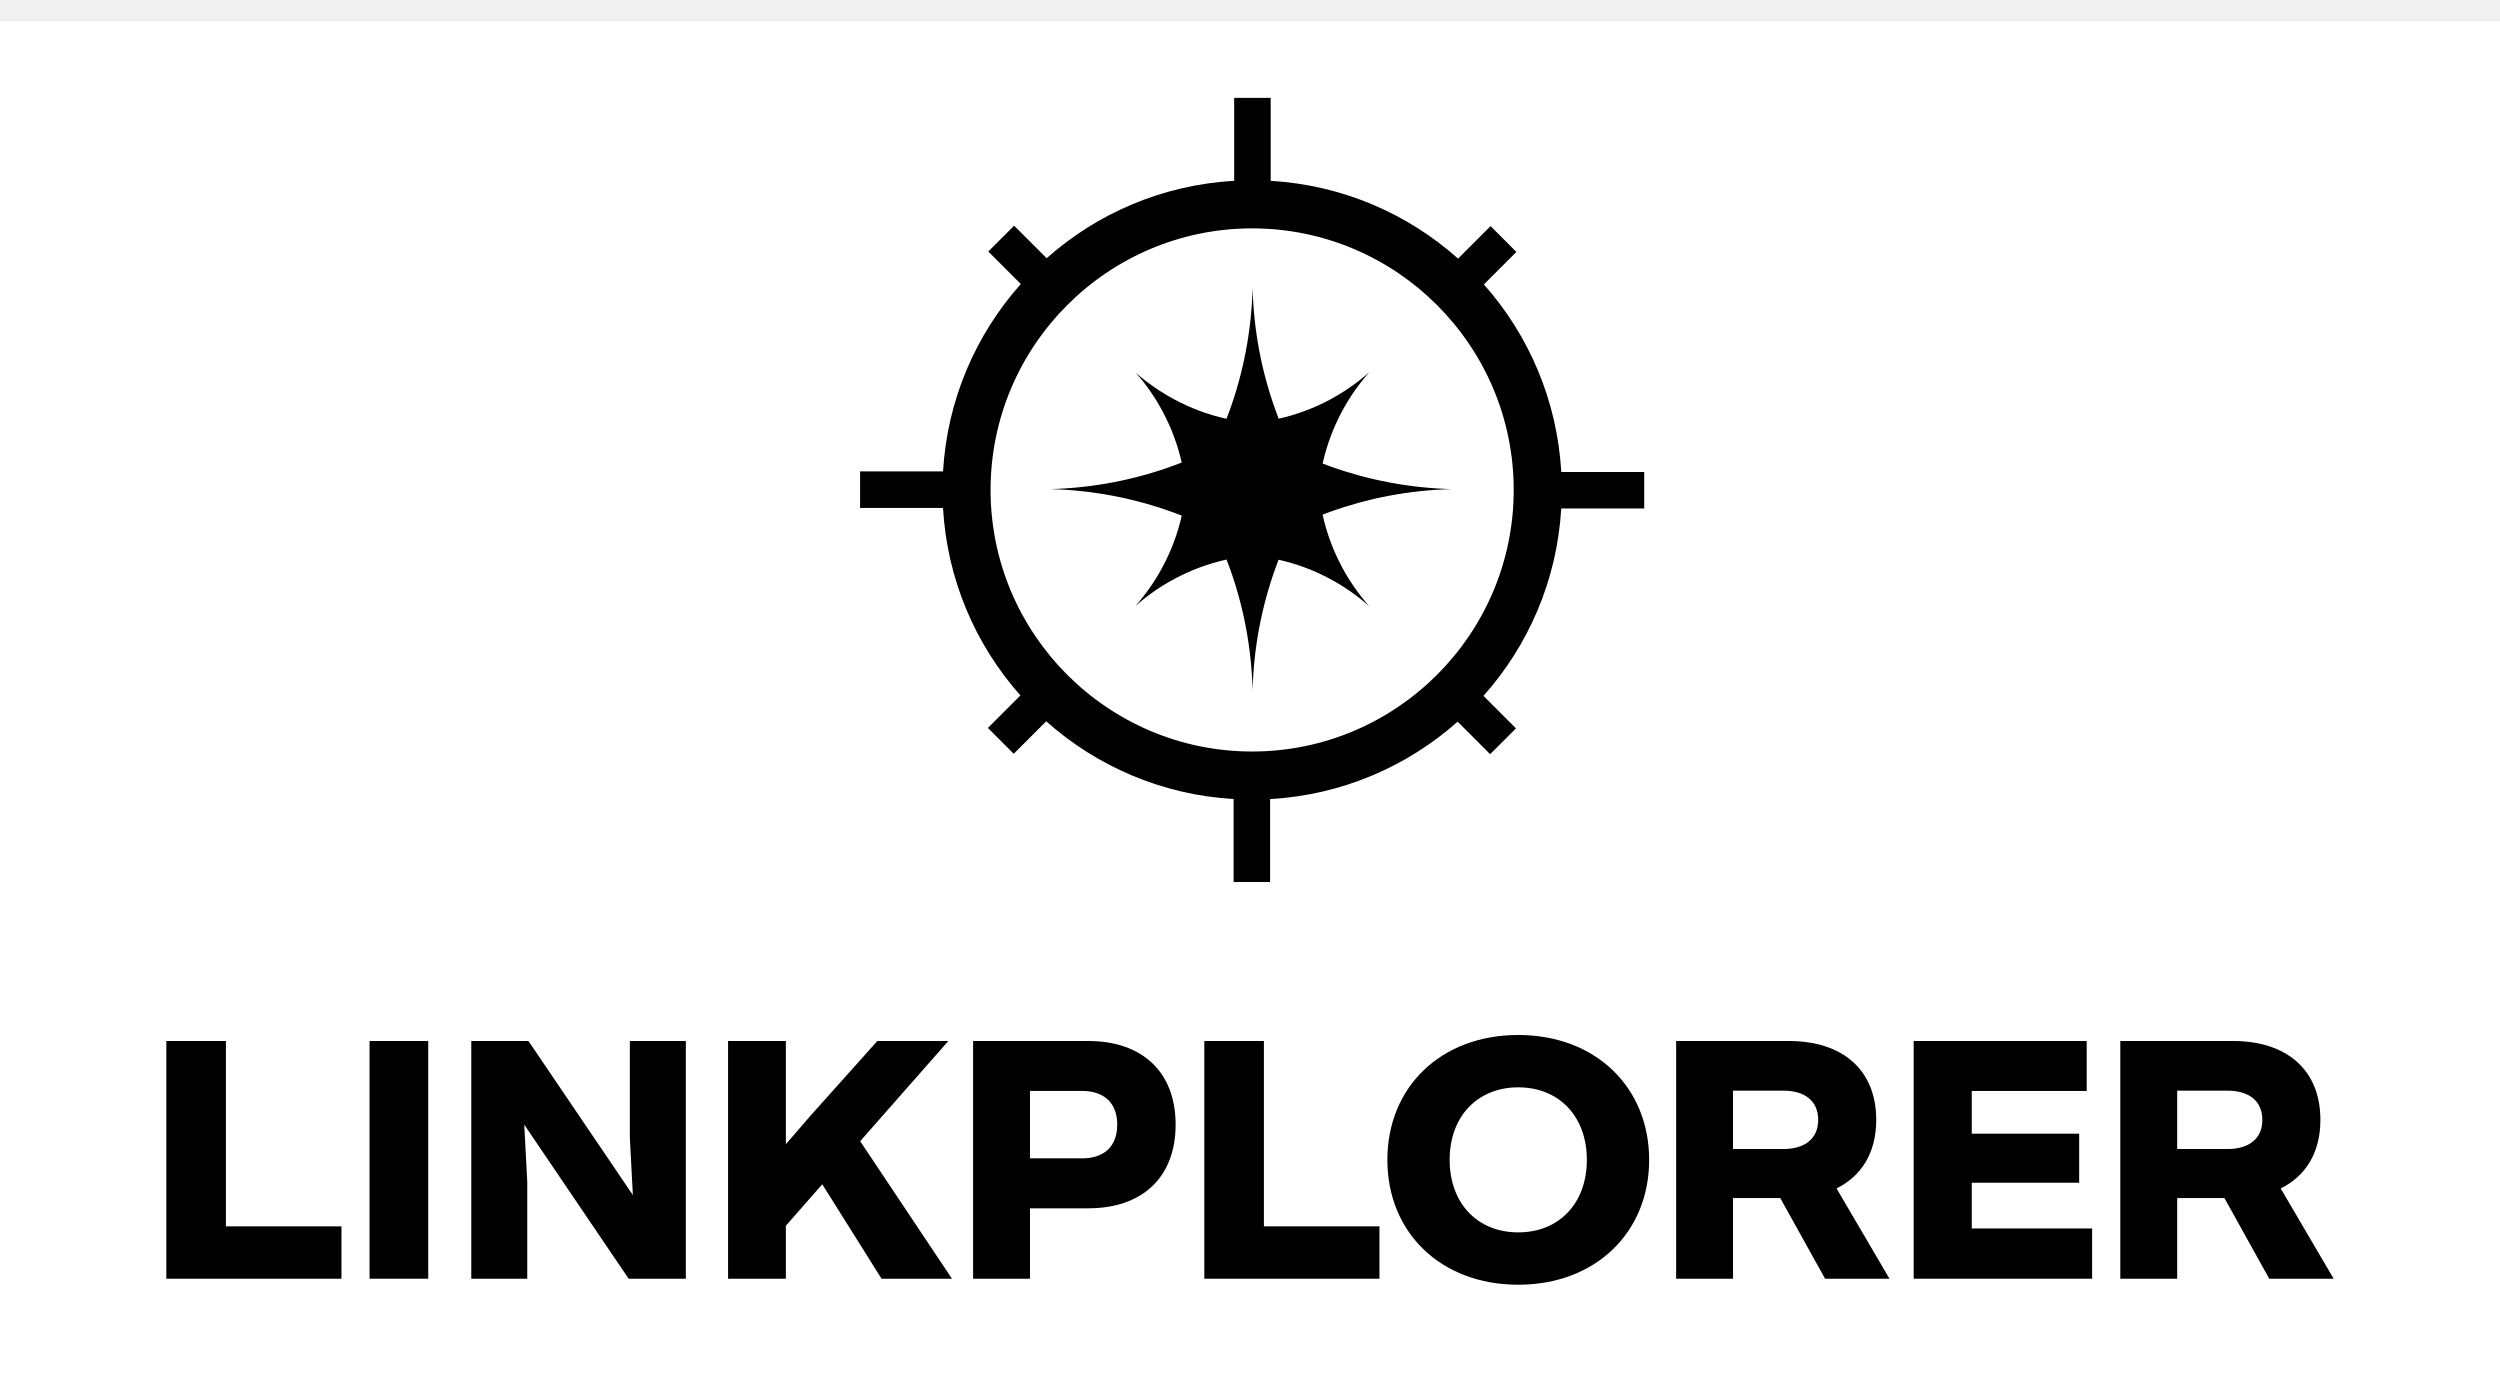
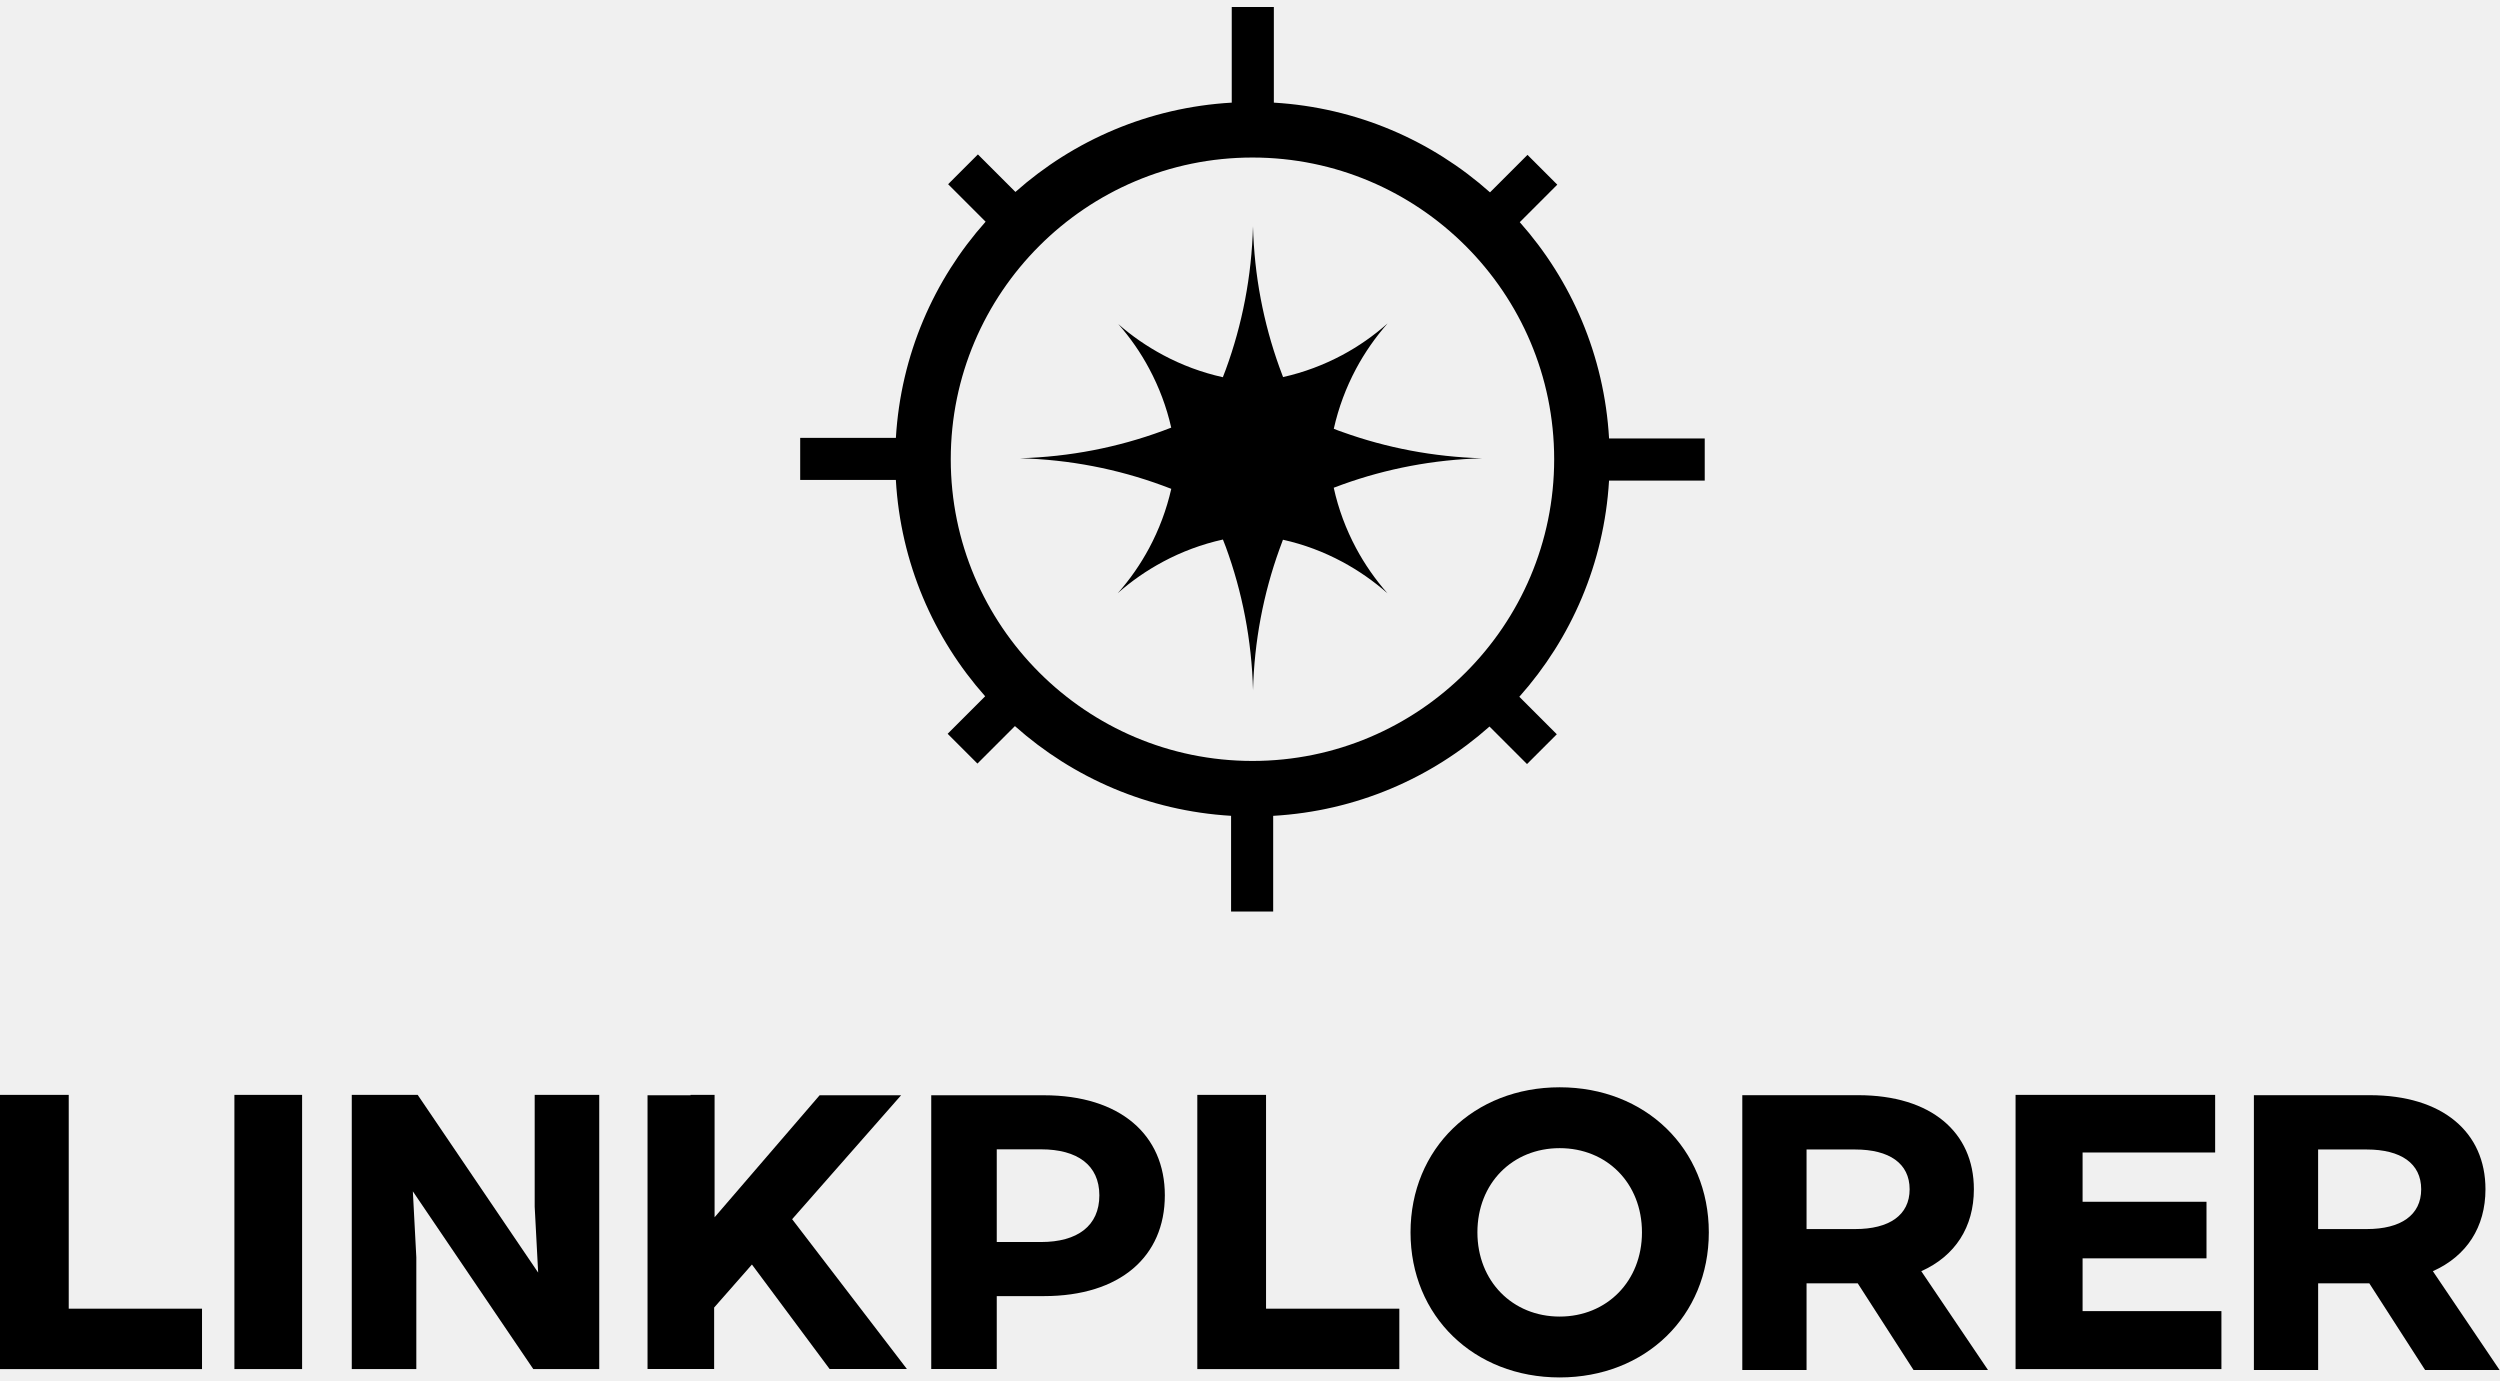
- <svg xmlns="http://www.w3.org/2000/svg" version="1.1" id="Layer_1" x="0px" y="0px" viewBox="0 0 1030.075 568.675" style="enable-background:new 0 0 1030.075 568.675;" xml:space="preserve">
-   <rect x="-0.47" y="8.749" style="fill:#FFFFFF;" width="1031.015" height="568.351" />
+ <svg xmlns="http://www.w3.org/2000/svg" version="1.1" id="Layer_1" x="0px" y="0px" viewBox="0 0 893 493" style="enable-background:new 0 0 893 493;" xml:space="preserve">
+   <style type="text/css">
+ 	.st0{fill:#FFFFFF;}
+ 	.st1{fill:#0054C0;}
+ </style>
  <g>
    <g>
-       <path d="M677.464,209.512v-15.045h-34.169c-1.701-29.6-13.421-56.449-31.898-77.269l13.399-13.398l-10.638-10.638l-13.391,13.391    c-20.788-18.519-47.615-30.291-77.206-32.046v-34.18h-15.044v34.169c-29.601,1.701-56.45,13.421-77.269,31.898l-13.399-13.399    l-10.638,10.638l13.391,13.391c-18.519,20.788-30.291,47.616-32.046,77.206h-34.18v15.045h34.168    c1.701,29.6,13.421,56.449,31.898,77.269l-13.399,13.399l10.638,10.638l13.391-13.391c20.789,18.519,47.616,30.291,77.207,32.046    v34.18h15.044v-34.169c29.6-1.701,56.449-13.421,77.268-31.898l13.398,13.399l10.638-10.638l-13.391-13.391    c18.519-20.789,30.291-47.616,32.046-77.206H677.464z M515.92,309.646c-59.427,0-107.774-48.347-107.774-107.774    c0-59.427,48.347-107.774,107.774-107.774c59.427,0,107.774,48.347,107.774,107.774    C623.694,261.298,575.346,309.646,515.92,309.646z" />
-       <path d="M552.912,233.597c3.108,5.833,6.915,11.261,11.239,16.171c-4.91-4.347-10.338-8.131-16.171-11.261    c-6.599-3.536-13.694-6.216-21.172-7.883c-0.451,1.149-0.878,2.297-1.284,3.468c-5.676,15.766-8.964,32.681-9.415,50.294    c-0.473-17.928-3.851-35.136-9.707-51.149c-0.338-0.901-0.676-1.802-1.036-2.68c-7.568,1.667-14.752,4.369-21.397,7.928    c-5.811,3.108-11.239,6.869-16.149,11.216c4.347-4.91,8.108-10.316,11.216-16.126c3.514-6.577,6.194-13.671,7.883-21.126    c-1.036-0.405-2.072-0.788-3.108-1.171c-15.969-5.879-33.131-9.28-51.014-9.752c17.883-0.496,35.046-3.897,51.014-9.775    c1.036-0.36,2.072-0.766,3.086-1.171c-1.667-7.433-4.347-14.482-7.838-21.014c-3.063-5.766-6.802-11.126-11.081-15.991    c4.865,4.279,10.225,7.973,15.991,11.059c6.644,3.559,13.829,6.261,21.374,7.928c0.36-0.924,0.721-1.847,1.059-2.77    c5.856-16.014,9.234-33.221,9.707-51.149c0.451,17.613,3.739,34.527,9.415,50.293c0.405,1.194,0.856,2.387,1.329,3.581    c7.455-1.667,14.55-4.347,21.126-7.86c5.856-3.131,11.284-6.937,16.216-11.307c-4.347,4.933-8.153,10.36-11.284,16.216    c-3.559,6.667-6.261,13.851-7.951,21.419c1.036,0.428,2.072,0.811,3.131,1.171c15.653,5.631,32.433,8.874,49.888,9.37    c-17.455,0.473-34.235,3.716-49.888,9.347c-1.059,0.36-2.117,0.766-3.153,1.171C546.606,219.656,549.331,226.886,552.912,233.597z    " />
+       <path d="M608.93,171.67v-15.04h-34.17c-1.7-29.6-13.42-56.45-31.9-77.27l13.4-13.4l-10.64-10.64l-13.39,13.39    c-20.79-18.52-47.62-30.29-77.21-32.05V2.49h-15.04v34.17c-29.6,1.7-56.45,13.42-77.27,31.9l-13.4-13.4L338.67,65.8l13.39,13.39    c-18.52,20.79-30.29,47.62-32.05,77.21h-34.18v15.04h34.17c1.7,29.6,13.42,56.45,31.9,77.27l-13.4,13.4l10.64,10.64l13.39-13.39    c20.79,18.52,47.62,30.29,77.21,32.05v34.18h15.04v-34.17c29.6-1.7,56.45-13.42,77.27-31.9l13.4,13.4l10.64-10.64l-13.39-13.39    c18.52-20.79,30.29-47.62,32.05-77.21H608.93z M447.38,271.81c-59.43,0-107.77-48.35-107.77-107.77    c0-59.43,48.35-107.77,107.77-107.77c59.43,0,107.77,48.35,107.77,107.77C555.16,223.46,506.81,271.81,447.38,271.81z" />
+       <path d="M484.37,195.76c3.11,5.83,6.91,11.26,11.24,16.17c-4.91-4.35-10.34-8.13-16.17-11.26c-6.6-3.54-13.69-6.22-21.17-7.88    c-0.45,1.15-0.88,2.3-1.28,3.47c-5.68,15.77-8.96,32.68-9.41,50.29c-0.47-17.93-3.85-35.14-9.71-51.15    c-0.34-0.9-0.68-1.8-1.04-2.68c-7.57,1.67-14.75,4.37-21.4,7.93c-5.81,3.11-11.24,6.87-16.15,11.22    c4.35-4.91,8.11-10.32,11.22-16.13c3.51-6.58,6.19-13.67,7.88-21.13c-1.04-0.41-2.07-0.79-3.11-1.17    c-15.97-5.88-33.13-9.28-51.01-9.75c17.88-0.5,35.05-3.9,51.01-9.77c1.04-0.36,2.07-0.77,3.09-1.17    c-1.67-7.43-4.35-14.48-7.84-21.01c-3.06-5.77-6.8-11.13-11.08-15.99c4.86,4.28,10.23,7.97,15.99,11.06    c6.64,3.56,13.83,6.26,21.37,7.93c0.36-0.92,0.72-1.85,1.06-2.77c5.86-16.01,9.23-33.22,9.71-51.15    c0.45,17.61,3.74,34.53,9.41,50.29c0.41,1.19,0.86,2.39,1.33,3.58c7.46-1.67,14.55-4.35,21.13-7.86    c5.86-3.13,11.28-6.94,16.22-11.31c-4.35,4.93-8.15,10.36-11.28,16.22c-3.56,6.67-6.26,13.85-7.95,21.42    c1.04,0.43,2.07,0.81,3.13,1.17c15.65,5.63,32.43,8.87,49.89,9.37c-17.46,0.47-34.23,3.72-49.89,9.35    c-1.06,0.36-2.12,0.77-3.15,1.17C478.07,181.82,480.79,189.05,484.37,195.76z" />
    </g>
    <g>
-       <path d="M68.538,526.871v-97.944h24.547v76.368h47.609v21.577H68.538z" />
-       <path d="M152.264,526.871v-97.944h24.176v97.944H152.264z" />
-       <path d="M194.185,526.871v-97.944h23.55l43.026,63.479l-1.241-23.56v-39.918h23.062v97.944h-23.56l-43.016-63.479l1.241,23.555    v39.923H194.185z" />
-       <path d="M299.987,526.871v-97.944h23.805v42.523l10.29-11.902l27.401-30.62h29.257l-36.322,41.282l37.818,56.663h-29.013    l-24.43-38.932l-15,17.111v21.821H299.987z" />
-       <path d="M424.384,526.871h-23.433v-97.944h47.482c22.075,0,35.961,12.645,35.961,34.466c0,21.821-13.886,34.466-35.961,34.466    h-24.049V526.871z M424.384,449.506v27.772h21.577c8.678,0,14.375-4.71,14.375-13.886c0-9.176-5.697-13.886-14.375-13.886H424.384    z" />
-       <path d="M496.217,526.871v-97.944h24.547v76.368h47.609v21.577H496.217z" />
-       <path d="M625.569,426.444c31.739,0,53.932,21.449,53.932,51.454c0,30-22.192,51.449-53.932,51.449    c-31.866,0-53.931-21.449-53.931-51.449C571.638,447.894,593.703,426.444,625.569,426.444z M625.569,507.776    c16.857,0,28.261-12.024,28.261-29.878s-11.404-29.883-28.261-29.883c-16.866,0-28.27,12.029-28.27,29.883    S608.703,507.776,625.569,507.776z" />
-       <path d="M788.493,526.871v-97.944h71.286v20.58h-47.355v17.604h44.257v20.208h-44.257v18.845h49.593v20.707H788.493z" />
-       <path d="M897.062,526.871h-23.433v-97.944h46.495c22.065,0,35.951,11.902,35.951,32.482c0,13.515-6.068,23.184-16.358,28.265    l21.821,37.197h-26.541l-18.469-33.23h-19.466V526.871z M897.062,449.379v24.054h20.707c8.677,0,14.384-4.09,14.384-12.024    c0-7.935-5.707-12.029-14.384-12.029H897.062z" />
-       <path d="M714.054,526.871h-23.433v-97.944h46.495c22.065,0,35.951,11.902,35.951,32.482c0,13.515-6.068,23.184-16.358,28.265    l21.821,37.197h-26.541l-18.469-33.23h-19.466V526.871z M714.054,449.379v24.054h20.707c8.677,0,14.384-4.09,14.384-12.024    c0-7.935-5.707-12.029-14.384-12.029H714.054z" />
+       <path d="M0,489.03v-97.94h24.55v76.37h47.61v21.58H0z" />
+       <path d="M83.73,489.03v-97.94h24.18v97.94H83.73z" />
+       <path d="M125.65,489.03v-97.94h23.55l43.03,63.48l-1.24-23.56v-39.92h23.06v97.94h-23.56l-43.02-63.48l1.24,23.56v39.92H125.65z" />
+       <path d="M427.68,489.03v-97.94h24.55v76.37h47.61v21.58H427.68z" />
+       <path d="M719.96,489.03v-97.94h71.29v20.58h-47.35v17.6h44.26v20.21h-44.26v18.85h49.59v20.71H719.96z" />
+       <g>
+         <path d="M503.84,440.2c0-29.91,22.64-51.82,53.28-51.82s53.27,21.92,53.27,51.82s-22.64,51.82-53.27,51.82     S503.84,470.1,503.84,440.2z M586.51,440.2c0-17.54-12.53-30.08-29.39-30.08c-16.86,0-29.39,12.53-29.39,30.08     c0,17.43,12.53,30.08,29.39,30.08C573.98,470.27,586.51,457.63,586.51,440.2z" />
+       </g>
+       <g>
+         <polygon points="321.87,391.23 292.77,391.23 255.25,434.81 255.25,391.09 246.66,391.09 246.66,391.23 231.3,391.23 231.3,489      255.09,489 255.09,467.05 268.59,451.69 296.33,489 323.94,489 282.95,435.5    " />
+         <path d="M372.89,391.23h-40.25V489h23.4v-26.03h16.84c27.26,0,43.2-14.16,43.2-35.99C416.09,405.39,400.14,391.23,372.89,391.23z      M371.86,443.65h-15.82v-33.11h15.82c12.99,0,20.83,5.64,20.83,16.44C392.69,437.9,384.84,443.65,371.86,443.65z" />
+       </g>
+       <g>
+         <path d="M683.51,489.36l-19.92-30.95H645.3v30.95h-22.95v-98.16h41.36c26.1,0,41.36,13.25,41.36,33.6     c0,13.49-6.68,23.85-18.79,29.27l23.83,35.29H683.51z M645.3,439.02h17.4c12.11,0,19.42-4.94,19.42-14.21     c0-9.27-7.31-14.21-19.42-14.21h-17.4V439.02z" />
+       </g>
+       <g>
+         <path d="M866.24,489.36l-19.92-30.95h-18.28v30.95h-22.95v-98.16h41.36c26.1,0,41.36,13.25,41.36,33.6     c0,13.49-6.68,23.85-18.79,29.27l23.83,35.29H866.24z M828.03,439.02h17.4c12.11,0,19.42-4.94,19.42-14.21     c0-9.27-7.31-14.21-19.42-14.21h-17.4V439.02z" />
+       </g>
    </g>
  </g>
</svg>
